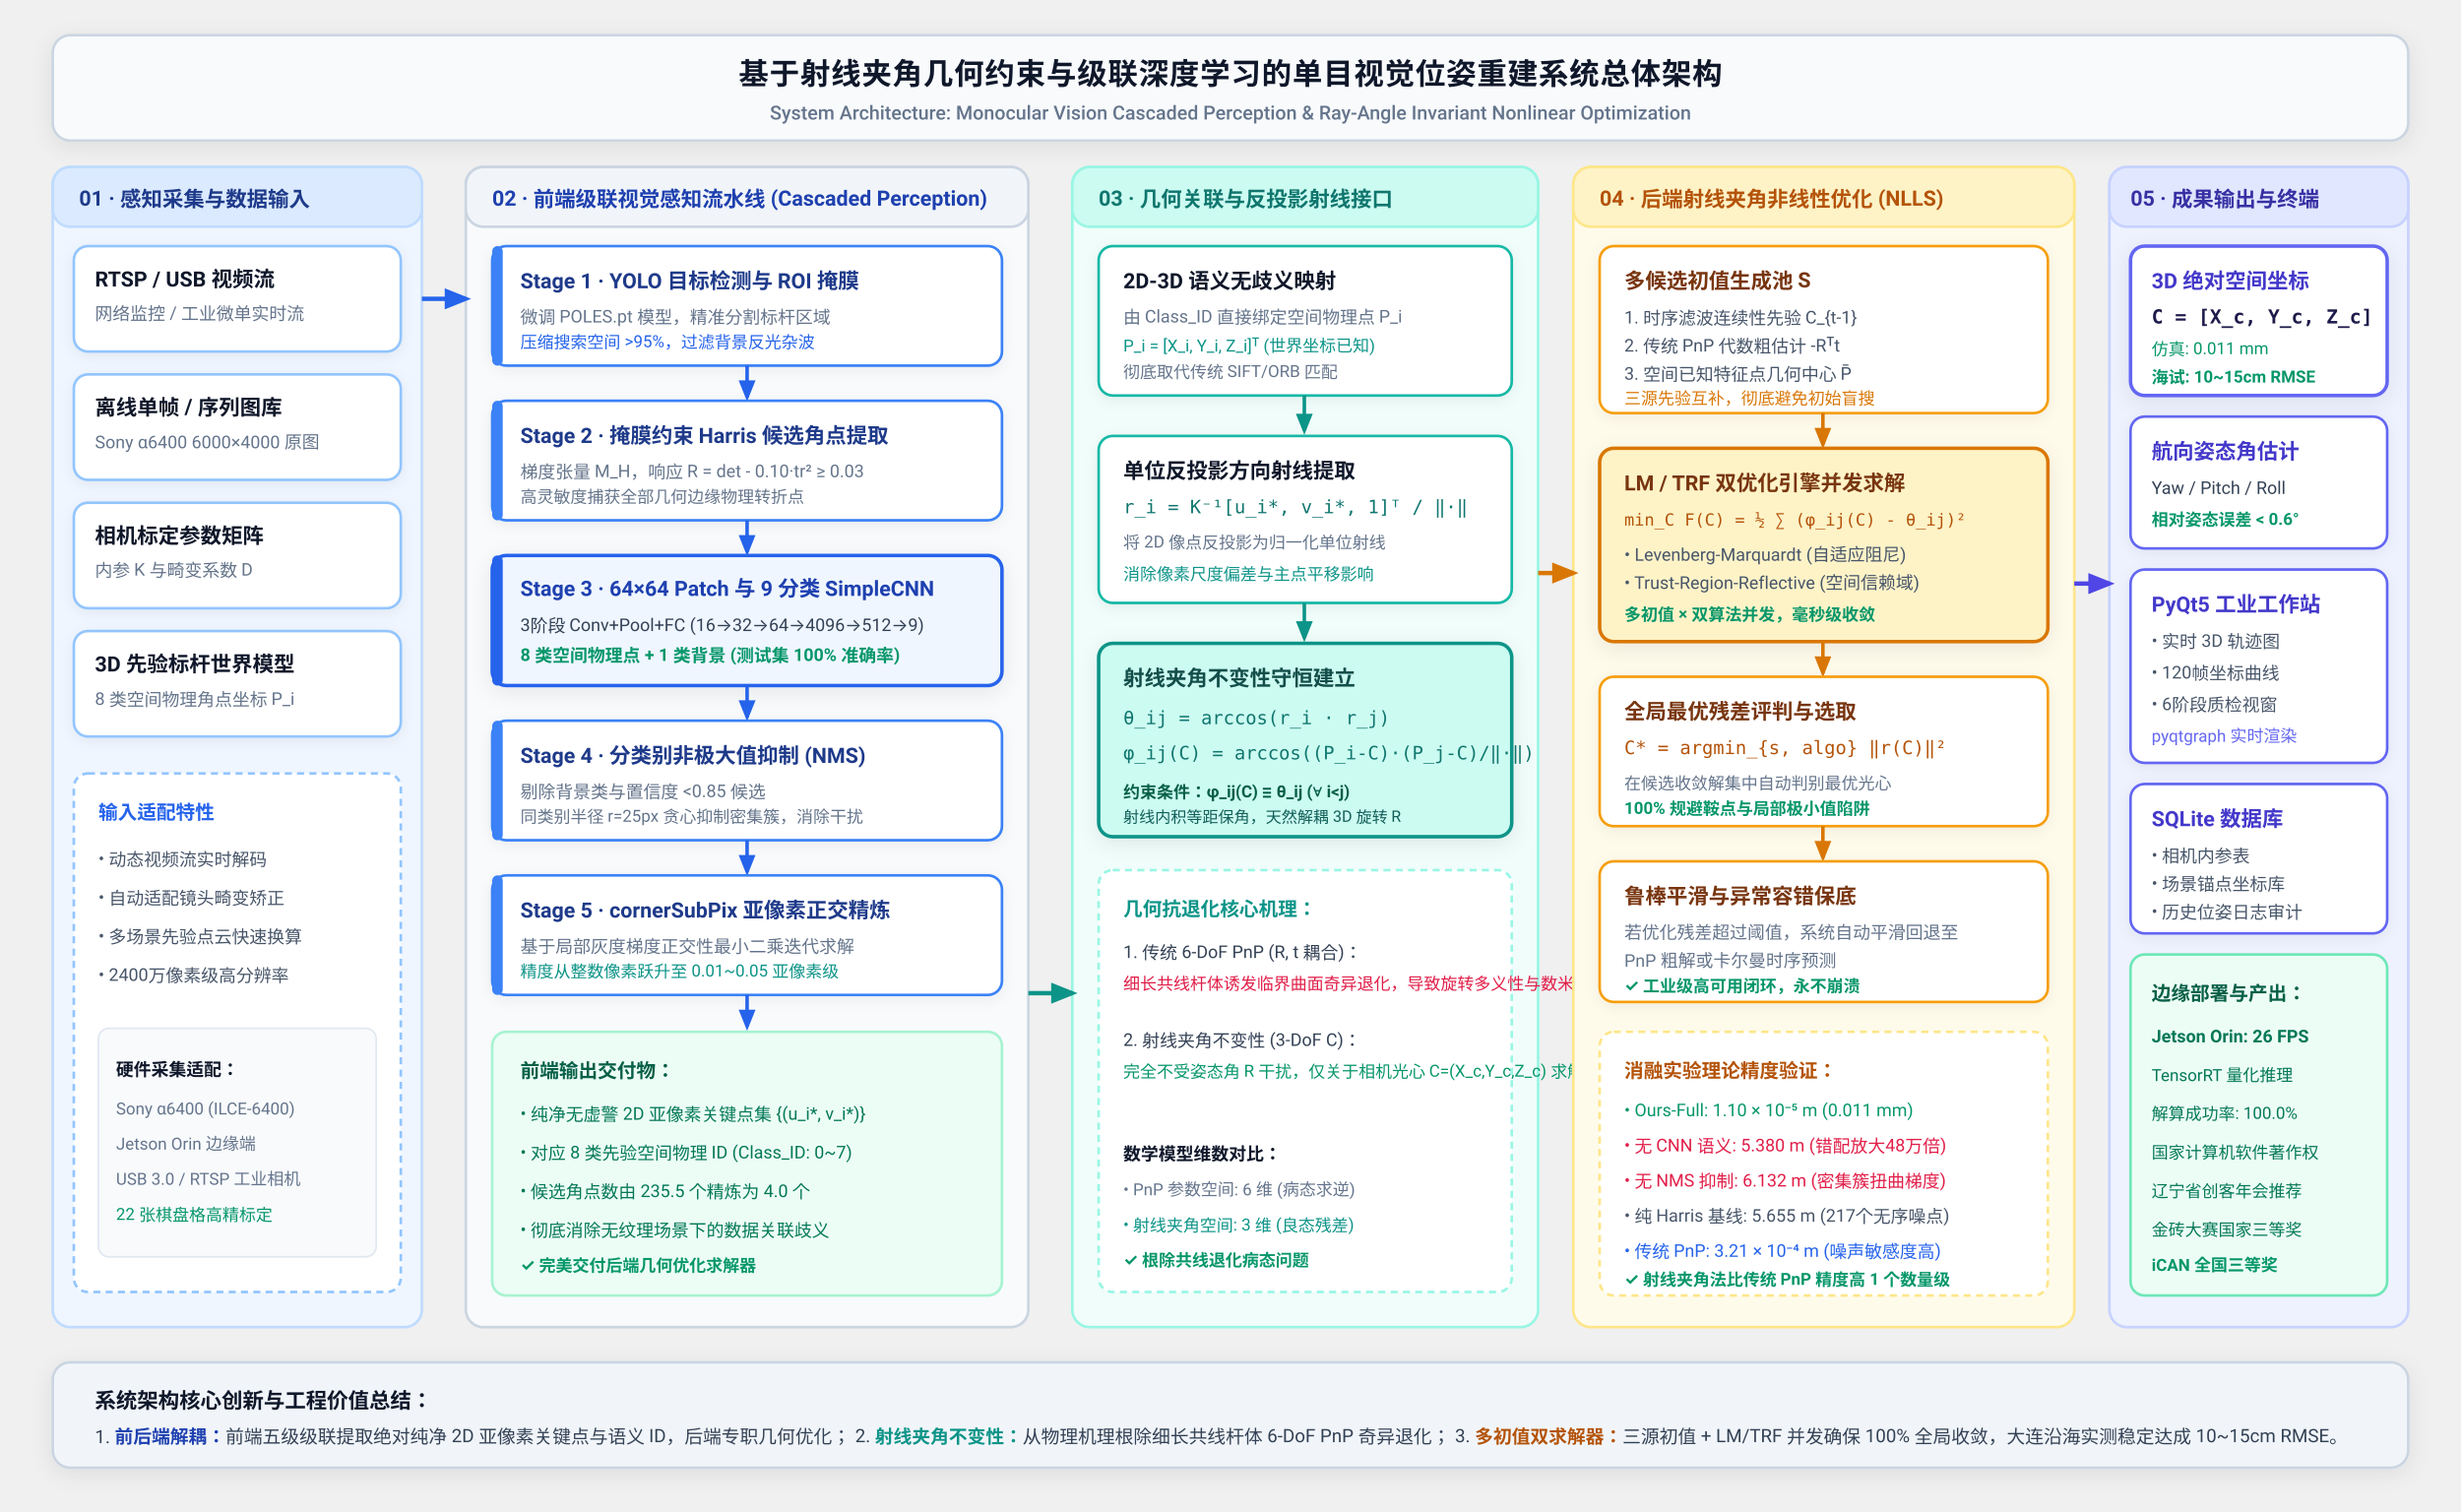
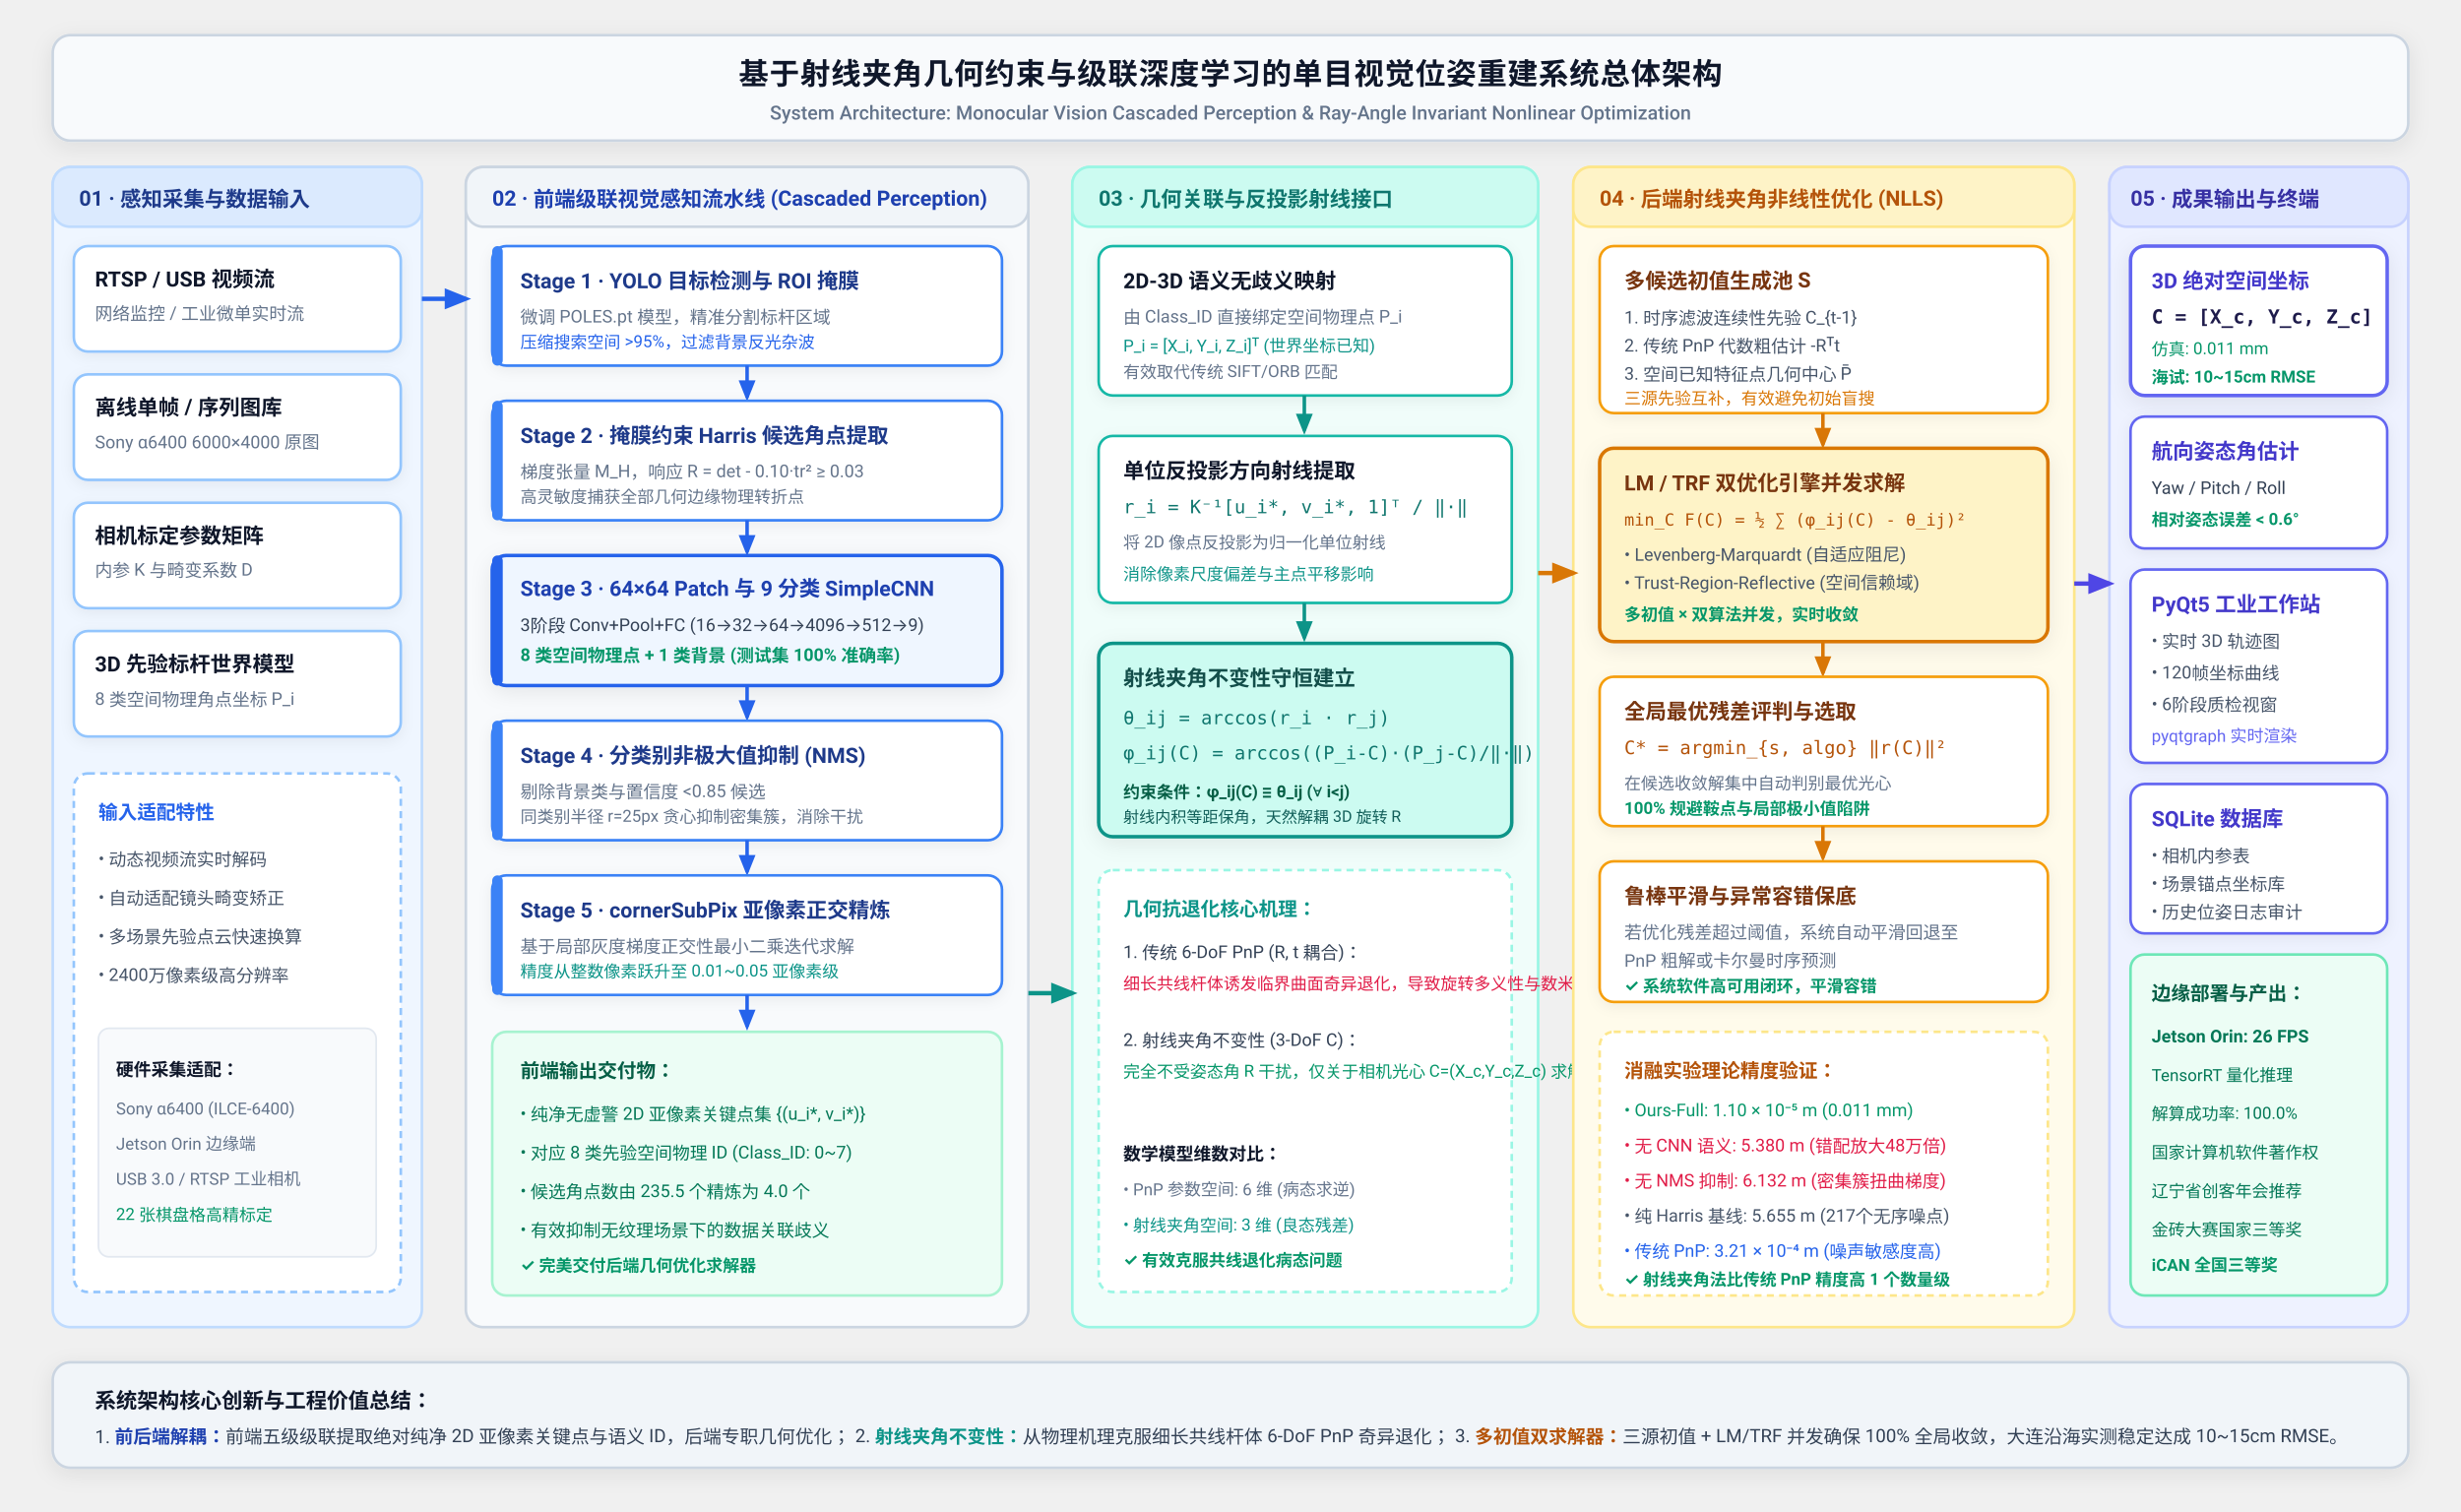
<svg xmlns="http://www.w3.org/2000/svg" viewBox="0 0 1400 860" width="100%" height="100%" style="background:#ffffff; font-family:-apple-system, BlinkMacSystemFont, 'Segoe UI', Roboto, 'Helvetica Neue', 'PingFang SC', 'Microsoft YaHei', sans-serif;">
  <defs>
    <filter id="card-shadow" x="-5%" y="-5%" width="110%" height="115%" filterUnits="userSpaceOnUse">
      <feDropShadow dx="0" dy="2" stdDeviation="4" flood-color="#0f172a" flood-opacity="0.06" />
    </filter>
    <filter id="hero-shadow" x="-3%" y="-5%" width="106%" height="115%" filterUnits="userSpaceOnUse">
      <feDropShadow dx="0" dy="3" stdDeviation="6" flood-color="#0f172a" flood-opacity="0.08" />
    </filter>
    <linearGradient id="primary-grad" x1="0%" y1="0%" x2="100%" y2="100%">
      <stop offset="0%" stop-color="#1E40AF" />
      <stop offset="100%" stop-color="#3B82F6" />
    </linearGradient>
    <linearGradient id="teal-grad" x1="0%" y1="0%" x2="100%" y2="100%">
      <stop offset="0%" stop-color="#0F766E" />
      <stop offset="100%" stop-color="#14B8A6" />
    </linearGradient>
    <linearGradient id="amber-grad" x1="0%" y1="0%" x2="100%" y2="100%">
      <stop offset="0%" stop-color="#B45309" />
      <stop offset="100%" stop-color="#F59E0B" />
    </linearGradient>
    <linearGradient id="indigo-grad" x1="0%" y1="0%" x2="100%" y2="100%">
      <stop offset="0%" stop-color="#3730A3" />
      <stop offset="100%" stop-color="#6366F1" />
    </linearGradient>
    <marker id="arrow-blue" viewBox="0 0 10 10" refX="8" refY="5" markerWidth="6" markerHeight="6" orient="auto-start-reverse">
      <path d="M 0 1 L 10 5 L 0 9 z" fill="#2563EB" />
    </marker>
    <marker id="arrow-teal" viewBox="0 0 10 10" refX="8" refY="5" markerWidth="6" markerHeight="6" orient="auto-start-reverse">
      <path d="M 0 1 L 10 5 L 0 9 z" fill="#0D9488" />
    </marker>
    <marker id="arrow-amber" viewBox="0 0 10 10" refX="8" refY="5" markerWidth="6" markerHeight="6" orient="auto-start-reverse">
      <path d="M 0 1 L 10 5 L 0 9 z" fill="#D97706" />
    </marker>
    <marker id="arrow-indigo" viewBox="0 0 10 10" refX="8" refY="5" markerWidth="6" markerHeight="6" orient="auto-start-reverse">
      <path d="M 0 1 L 10 5 L 0 9 z" fill="#4F46E5" />
    </marker>
  </defs>
  <g transform="translate(30, 20)">
    <rect width="1340" height="60" rx="10" fill="#F8FAFC" stroke="#CBD5E1" stroke-width="1.5" filter="url(#hero-shadow)" />
    <text x="670" y="28" font-size="17" font-weight="700" fill="#0F172A" text-anchor="middle" letter-spacing="0.5">基于射线夹角几何约束与级联深度学习的单目视觉位姿重建系统总体架构</text>
    <text x="670" y="48" font-size="11" font-weight="500" fill="#64748B" text-anchor="middle">System Architecture: Monocular Vision Cascaded Perception &amp; Ray-Angle Invariant Nonlinear Optimization</text>
  </g>
  <g transform="translate(30, 95)">
    <rect width="210" height="660" rx="10" fill="#EFF6FF" stroke="#BFDBFE" stroke-width="1.5" />
    <rect x="0" y="0" width="210" height="34" rx="10" fill="#DBEAFE" stroke="#BFDBFE" stroke-width="1.5" />
    <text x="15" y="22" font-size="12" font-weight="700" fill="#1E3A8A">01 · 感知采集与数据输入</text>
    <g transform="translate(12, 45)">
      <rect width="186" height="60" rx="8" fill="#FFFFFF" stroke="#93C5FD" stroke-width="1.5" filter="url(#card-shadow)" />
      <text x="12" y="23" font-size="12" font-weight="700" fill="#0F172A">RTSP / USB 视频流</text>
      <text x="12" y="42" font-size="10" fill="#64748B">网络监控 / 工业微单实时流</text>
    </g>
    <g transform="translate(12, 118)">
      <rect width="186" height="60" rx="8" fill="#FFFFFF" stroke="#93C5FD" stroke-width="1.5" filter="url(#card-shadow)" />
      <text x="12" y="23" font-size="12" font-weight="700" fill="#0F172A">离线单帧 / 序列图库</text>
      <text x="12" y="42" font-size="10" fill="#64748B">Sony α6400 6000×4000 原图</text>
    </g>
    <g transform="translate(12, 191)">
      <rect width="186" height="60" rx="8" fill="#FFFFFF" stroke="#93C5FD" stroke-width="1.5" filter="url(#card-shadow)" />
      <text x="12" y="23" font-size="12" font-weight="700" fill="#0F172A">相机标定参数矩阵</text>
      <text x="12" y="42" font-size="10" fill="#64748B">内参 K 与畸变系数 D</text>
    </g>
    <g transform="translate(12, 264)">
      <rect width="186" height="60" rx="8" fill="#FFFFFF" stroke="#93C5FD" stroke-width="1.5" filter="url(#card-shadow)" />
      <text x="12" y="23" font-size="12" font-weight="700" fill="#0F172A">3D 先验标杆世界模型</text>
      <text x="12" y="42" font-size="10" fill="#64748B">8 类空间物理角点坐标 P_i</text>
    </g>
    <g transform="translate(12, 345)">
      <rect width="186" height="295" rx="8" fill="#FFFFFF" stroke="#93C5FD" stroke-width="1.5" stroke-dasharray="4 3" />
      <text x="14" y="26" font-size="11" font-weight="700" fill="#2563EB">输入适配特性</text>
      <text x="14" y="52" font-size="10" fill="#475569">• 动态视频流实时解码</text>
      <text x="14" y="74" font-size="10" fill="#475569">• 自动适配镜头畸变矫正</text>
      <text x="14" y="96" font-size="10" fill="#475569">• 多场景先验点云快速换算</text>
      <text x="14" y="118" font-size="10" fill="#475569">• 2400万像素级高分辨率</text>
      <rect x="14" y="145" width="158" height="130" rx="6" fill="#F8FAFC" stroke="#E2E8F0" stroke-width="1" />
      <text x="24" y="172" font-size="10" font-weight="700" fill="#0F172A">硬件采集适配：</text>
      <text x="24" y="194" font-size="9.5" fill="#64748B">Sony α6400 (ILCE-6400)</text>
      <text x="24" y="214" font-size="9.5" fill="#64748B">Jetson Orin 边缘端</text>
      <text x="24" y="234" font-size="9.5" fill="#64748B">USB 3.0 / RTSP 工业相机</text>
      <text x="24" y="254" font-size="9.5" fill="#059669">22 张棋盘格高精标定</text>
    </g>
  </g>
  <g transform="translate(265, 95)">
    <rect width="320" height="660" rx="10" fill="#F8FAFC" stroke="#CBD5E1" stroke-width="1.5" />
    <rect x="0" y="0" width="320" height="34" rx="10" fill="#F1F5F9" stroke="#CBD5E1" stroke-width="1.5" />
    <text x="15" y="22" font-size="12" font-weight="700" fill="#1E40AF">02 · 前端级联视觉感知流水线 (Cascaded Perception)</text>
    <g transform="translate(15, 45)">
      <rect width="290" height="68" rx="8" fill="#FFFFFF" stroke="#3B82F6" stroke-width="1.5" filter="url(#card-shadow)" />
      <rect x="0" y="0" width="6" height="68" rx="3" fill="#3B82F6" />
      <text x="16" y="24" font-size="12" font-weight="700" fill="#1E3A8A">Stage 1 · YOLO 目标检测与 ROI 掩膜</text>
      <text x="16" y="44" font-size="10" fill="#64748B">微调 POLES.pt 模型，精准分割标杆区域</text>
      <text x="16" y="58" font-size="9.5" fill="#2563EB">压缩搜索空间 &gt;95%，过滤背景反光杂波</text>
    </g>
    <line x1="160" y1="113" x2="160" y2="131" stroke="#2563EB" stroke-width="2" marker-end="url(#arrow-blue)" />
    <g transform="translate(15, 133)">
      <rect width="290" height="68" rx="8" fill="#FFFFFF" stroke="#3B82F6" stroke-width="1.5" filter="url(#card-shadow)" />
      <rect x="0" y="0" width="6" height="68" rx="3" fill="#3B82F6" />
      <text x="16" y="24" font-size="12" font-weight="700" fill="#1E3A8A">Stage 2 · 掩膜约束 Harris 候选角点提取</text>
      <text x="16" y="44" font-size="10" fill="#64748B">梯度张量 M_H，响应 R = det - 0.10·tr² ≥ 0.03</text>
      <text x="16" y="58" font-size="9.5" fill="#64748B">高灵敏度捕获全部几何边缘物理转折点</text>
    </g>
    <line x1="160" y1="201" x2="160" y2="219" stroke="#2563EB" stroke-width="2" marker-end="url(#arrow-blue)" />
    <g transform="translate(15, 221)">
      <rect width="290" height="74" rx="8" fill="#EFF6FF" stroke="#2563EB" stroke-width="2" filter="url(#hero-shadow)" />
      <rect x="0" y="0" width="6" height="74" rx="3" fill="#2563EB" />
      <text x="16" y="23" font-size="12" font-weight="700" fill="#1E40AF">Stage 3 · 64×64 Patch 与 9 分类 SimpleCNN</text>
      <text x="16" y="43" font-size="10" fill="#334155">3阶段 Conv+Pool+FC (16→32→64→4096→512→9)</text>
      <text x="16" y="60" font-size="10" font-weight="700" fill="#059669">8 类空间物理点 + 1 类背景 (测试集 100% 准确率)</text>
    </g>
    <line x1="160" y1="295" x2="160" y2="313" stroke="#2563EB" stroke-width="2" marker-end="url(#arrow-blue)" />
    <g transform="translate(15, 315)">
      <rect width="290" height="68" rx="8" fill="#FFFFFF" stroke="#3B82F6" stroke-width="1.5" filter="url(#card-shadow)" />
      <rect x="0" y="0" width="6" height="68" rx="3" fill="#3B82F6" />
      <text x="16" y="24" font-size="12" font-weight="700" fill="#1E3A8A">Stage 4 · 分类别非极大值抑制 (NMS)</text>
      <text x="16" y="44" font-size="10" fill="#64748B">剔除背景类与置信度 &lt;0.85 候选</text>
      <text x="16" y="58" font-size="9.5" fill="#64748B">同类别半径 r=25px 贪心抑制密集簇，消除干扰</text>
    </g>
    <line x1="160" y1="383" x2="160" y2="401" stroke="#2563EB" stroke-width="2" marker-end="url(#arrow-blue)" />
    <g transform="translate(15, 403)">
      <rect width="290" height="68" rx="8" fill="#FFFFFF" stroke="#3B82F6" stroke-width="1.5" filter="url(#card-shadow)" />
      <rect x="0" y="0" width="6" height="68" rx="3" fill="#3B82F6" />
      <text x="16" y="24" font-size="12" font-weight="700" fill="#1E3A8A">Stage 5 · cornerSubPix 亚像素正交精炼</text>
      <text x="16" y="44" font-size="10" fill="#64748B">基于局部灰度梯度正交性最小二乘迭代求解</text>
      <text x="16" y="58" font-size="9.5" fill="#0D9488">精度从整数像素跃升至 0.01~0.05 亚像素级</text>
    </g>
    <line x1="160" y1="471" x2="160" y2="489" stroke="#2563EB" stroke-width="2" marker-end="url(#arrow-blue)" />
    <g transform="translate(15, 492)">
      <rect width="290" height="150" rx="8" fill="#ECFDF5" stroke="#A7F3D0" stroke-width="1.5" />
      <text x="16" y="26" font-size="11" font-weight="700" fill="#065F46">前端输出交付物：</text>
      <text x="16" y="50" font-size="10" fill="#047857">• 纯净无虚警 2D 亚像素关键点集 {(u_i*, v_i*)}</text>
      <text x="16" y="72" font-size="10" fill="#047857">• 对应 8 类先验空间物理 ID (Class_ID: 0~7)</text>
      <text x="16" y="94" font-size="10" fill="#047857">• 候选角点数由 235.5 个精炼为 4.0 个</text>
-       <text x="16" y="116" font-size="10" fill="#047857">• 彻底消除无纹理场景下的数据关联歧义</text>
+       <text x="16" y="116" font-size="10" fill="#047857">• 有效抑制无纹理场景下的数据关联歧义</text>
      <text x="16" y="136" font-size="9.5" font-weight="700" fill="#059669">✓ 完美交付后端几何优化求解器</text>
    </g>
  </g>
  <g transform="translate(610, 95)">
    <rect width="265" height="660" rx="10" fill="#F0FDFA" stroke="#99F6E4" stroke-width="1.5" />
    <rect x="0" y="0" width="265" height="34" rx="10" fill="#CCFBF1" stroke="#99F6E4" stroke-width="1.5" />
    <text x="15" y="22" font-size="12" font-weight="700" fill="#0F766E">03 · 几何关联与反投影射线接口</text>
    <g transform="translate(15, 45)">
      <rect width="235" height="85" rx="8" fill="#FFFFFF" stroke="#14B8A6" stroke-width="1.5" filter="url(#card-shadow)" />
      <text x="14" y="24" font-size="12" font-weight="700" fill="#0F172A">2D-3D 语义无歧义映射</text>
      <text x="14" y="44" font-size="10" fill="#64748B">由 Class_ID 直接绑定空间物理点 P_i</text>
      <text x="14" y="60" font-size="9.5" fill="#0D9488">P_i = [X_i, Y_i, Z_i]ᵀ (世界坐标已知)</text>
-       <text x="14" y="75" font-size="9.5" fill="#64748B">彻底取代传统 SIFT/ORB 匹配</text>
+       <text x="14" y="75" font-size="9.5" fill="#64748B">有效取代传统 SIFT/ORB 匹配</text>
    </g>
    <line x1="132" y1="130" x2="132" y2="150" stroke="#0D9488" stroke-width="2" marker-end="url(#arrow-teal)" />
    <g transform="translate(15, 153)">
      <rect width="235" height="95" rx="8" fill="#FFFFFF" stroke="#14B8A6" stroke-width="1.5" filter="url(#card-shadow)" />
      <text x="14" y="24" font-size="12" font-weight="700" fill="#0F172A">单位反投影方向射线提取</text>
      <text x="14" y="44" font-size="10.5" font-family="monospace" fill="#0F766E">r_i = K⁻¹[u_i*, v_i*, 1]ᵀ / ‖·‖</text>
      <text x="14" y="64" font-size="9.5" fill="#64748B">将 2D 像点反投影为归一化单位射线</text>
      <text x="14" y="82" font-size="9.5" fill="#0D9488">消除像素尺度偏差与主点平移影响</text>
    </g>
    <line x1="132" y1="248" x2="132" y2="268" stroke="#0D9488" stroke-width="2" marker-end="url(#arrow-teal)" />
    <g transform="translate(15, 271)">
      <rect width="235" height="110" rx="8" fill="#CCFBF1" stroke="#0D9488" stroke-width="2" filter="url(#hero-shadow)" />
      <text x="14" y="24" font-size="12" font-weight="700" fill="#134E4A">射线夹角不变性守恒建立</text>
      <text x="14" y="46" font-size="10.5" font-family="monospace" fill="#0F766E">θ_ij = arccos(r_i · r_j)</text>
      <text x="14" y="66" font-size="10.5" font-family="monospace" fill="#0F766E">φ_ij(C) = arccos((P_i-C)·(P_j-C)/‖·‖)</text>
      <text x="14" y="88" font-size="9.5" font-weight="700" fill="#065F46">约束条件：φ_ij(C) ≡ θ_ij (∀ i&lt;j)</text>
      <text x="14" y="102" font-size="9" fill="#115E59">射线内积等距保角，天然解耦 3D 旋转 R</text>
    </g>
    <g transform="translate(15, 400)">
      <rect width="235" height="240" rx="8" fill="#FFFFFF" stroke="#99F6E4" stroke-width="1.5" stroke-dasharray="4 3" />
      <text x="14" y="26" font-size="11" font-weight="700" fill="#0D9488">几何抗退化核心机理：</text>
      <text x="14" y="50" font-size="10" fill="#334155">1. 传统 6-DoF PnP (R, t 耦合)：</text>
      <text x="14" y="68" font-size="9.5" fill="#E11D48">细长共线杆体诱发临界曲面奇异退化，导致旋转多义性与数米级漂移。</text>
      <text x="14" y="100" font-size="10" fill="#334155">2. 射线夹角不变性 (3-DoF C)：</text>
      <text x="14" y="118" font-size="9.5" fill="#059669">完全不受姿态角 R 干扰，仅关于相机光心 C=(X_c,Y_c,Z_c) 求解，优化曲面凸性极佳。</text>
      <text x="14" y="165" font-size="10" font-weight="700" fill="#0F172A">数学模型维数对比：</text>
      <text x="14" y="185" font-size="9.5" fill="#64748B">• PnP 参数空间: 6 维 (病态求逆)</text>
      <text x="14" y="205" font-size="9.5" fill="#0D9488">• 射线夹角空间: 3 维 (良态残差)</text>
-       <text x="14" y="225" font-size="9.5" font-weight="700" fill="#059669">✓ 根除共线退化病态问题</text>
+       <text x="14" y="225" font-size="9.5" font-weight="700" fill="#059669">✓ 有效克服共线退化病态问题</text>
    </g>
  </g>
  <g transform="translate(895, 95)">
    <rect width="285" height="660" rx="10" fill="#FFFBEB" stroke="#FDE68A" stroke-width="1.5" />
    <rect x="0" y="0" width="285" height="34" rx="10" fill="#FEF3C7" stroke="#FDE68A" stroke-width="1.5" />
    <text x="15" y="22" font-size="12" font-weight="700" fill="#B45309">04 · 后端射线夹角非线性优化 (NLLS)</text>
    <g transform="translate(15, 45)">
      <rect width="255" height="95" rx="8" fill="#FFFFFF" stroke="#F59E0B" stroke-width="1.5" filter="url(#card-shadow)" />
      <text x="14" y="24" font-size="12" font-weight="700" fill="#78350F">多候选初值生成池 S</text>
      <text x="14" y="44" font-size="10" fill="#475569">1. 时序滤波连续性先验 C_{t-1}</text>
      <text x="14" y="60" font-size="10" fill="#475569">2. 传统 PnP 代数粗估计 -Rᵀt</text>
      <text x="14" y="76" font-size="10" fill="#475569">3. 空间已知特征点几何中心 P̄</text>
-       <text x="14" y="90" font-size="9.5" fill="#D97706">三源先验互补，彻底避免初始盲搜</text>
+       <text x="14" y="90" font-size="9.5" fill="#D97706">三源先验互补，有效避免初始盲搜</text>
    </g>
    <line x1="142" y1="140" x2="142" y2="158" stroke="#D97706" stroke-width="2" marker-end="url(#arrow-amber)" />
    <g transform="translate(15, 160)">
      <rect width="255" height="110" rx="8" fill="#FEF3C7" stroke="#D97706" stroke-width="2" filter="url(#hero-shadow)" />
      <text x="14" y="24" font-size="12" font-weight="700" fill="#78350F">LM / TRF 双优化引擎并发求解</text>
      <text x="14" y="44" font-size="9.5" font-family="monospace" fill="#B45309">min_C F(C) = ½ ∑ (φ_ij(C) - θ_ij)²</text>
      <text x="14" y="64" font-size="10" fill="#475569">• Levenberg-Marquardt (自适应阻尼)</text>
      <text x="14" y="80" font-size="10" fill="#475569">• Trust-Region-Reflective (空间信赖域)</text>
-       <text x="14" y="98" font-size="9.5" font-weight="700" fill="#059669">多初值 × 双算法并发，毫秒级收敛</text>
+       <text x="14" y="98" font-size="9.5" font-weight="700" fill="#059669">多初值 × 双算法并发，实时收敛</text>
    </g>
    <line x1="142" y1="270" x2="142" y2="288" stroke="#D97706" stroke-width="2" marker-end="url(#arrow-amber)" />
    <g transform="translate(15, 290)">
      <rect width="255" height="85" rx="8" fill="#FFFFFF" stroke="#F59E0B" stroke-width="1.5" filter="url(#card-shadow)" />
      <text x="14" y="24" font-size="12" font-weight="700" fill="#78350F">全局最优残差评判与选取</text>
      <text x="14" y="44" font-size="10.5" font-family="monospace" fill="#B45309">C* = argmin_{s, algo} ‖r(C)‖²</text>
      <text x="14" y="64" font-size="9.5" fill="#64748B">在候选收敛解集中自动判别最优光心</text>
      <text x="14" y="78" font-size="9.5" font-weight="700" fill="#059669">100% 规避鞍点与局部极小值陷阱</text>
    </g>
    <line x1="142" y1="375" x2="142" y2="393" stroke="#D97706" stroke-width="2" marker-end="url(#arrow-amber)" />
    <g transform="translate(15, 395)">
      <rect width="255" height="80" rx="8" fill="#FFFFFF" stroke="#F59E0B" stroke-width="1.5" filter="url(#card-shadow)" />
      <text x="14" y="24" font-size="12" font-weight="700" fill="#78350F">鲁棒平滑与异常容错保底</text>
      <text x="14" y="44" font-size="10" fill="#64748B">若优化残差超过阈值，系统自动平滑回退至</text>
      <text x="14" y="60" font-size="10" fill="#64748B">PnP 粗解或卡尔曼时序预测</text>
-       <text x="14" y="74" font-size="9.5" font-weight="700" fill="#059669">✓ 工业级高可用闭环，永不崩溃</text>
+       <text x="14" y="74" font-size="9.5" font-weight="700" fill="#059669">✓ 系统软件高可用闭环，平滑容错</text>
    </g>
    <g transform="translate(15, 492)">
      <rect width="255" height="150" rx="8" fill="#FFFFFF" stroke="#FDE68A" stroke-width="1.5" stroke-dasharray="4 3" />
      <text x="14" y="26" font-size="11" font-weight="700" fill="#B45309">消融实验理论精度验证：</text>
      <text x="14" y="48" font-size="10" fill="#059669">• Ours-Full: 1.10 × 10⁻⁵ m (0.011 mm)</text>
      <text x="14" y="68" font-size="10" fill="#E11D48">• 无 CNN 语义: 5.380 m (错配放大48万倍)</text>
      <text x="14" y="88" font-size="10" fill="#E11D48">• 无 NMS 抑制: 6.132 m (密集簇扭曲梯度)</text>
      <text x="14" y="108" font-size="10" fill="#475569">• 纯 Harris 基线: 5.655 m (217个无序噪点)</text>
      <text x="14" y="128" font-size="10" fill="#2563EB">• 传统 PnP: 3.21 × 10⁻⁴ m (噪声敏感度高)</text>
      <text x="14" y="144" font-size="9.5" font-weight="700" fill="#059669">✓ 射线夹角法比传统 PnP 精度高 1 个数量级</text>
    </g>
  </g>
  <g transform="translate(1200, 95)">
    <rect width="170" height="660" rx="10" fill="#EEF2FF" stroke="#C7D2FE" stroke-width="1.5" />
    <rect x="0" y="0" width="170" height="34" rx="10" fill="#E0E7FF" stroke="#C7D2FE" stroke-width="1.5" />
    <text x="12" y="22" font-size="12" font-weight="700" fill="#3730A3">05 · 成果输出与终端</text>
    <g transform="translate(12, 45)">
      <rect width="146" height="85" rx="8" fill="#FFFFFF" stroke="#6366F1" stroke-width="2" filter="url(#hero-shadow)" />
      <text x="12" y="24" font-size="12" font-weight="700" fill="#4338CA">3D 绝对空间坐标</text>
      <text x="12" y="44" font-size="11" font-family="monospace" font-weight="700" fill="#1E1B4B">C = [X_c, Y_c, Z_c]</text>
      <text x="12" y="62" font-size="9.5" fill="#059669">仿真: 0.011 mm</text>
      <text x="12" y="78" font-size="9.5" font-weight="700" fill="#059669">海试: 10~15cm RMSE</text>
    </g>
    <g transform="translate(12, 142)">
      <rect width="146" height="75" rx="8" fill="#FFFFFF" stroke="#6366F1" stroke-width="1.5" filter="url(#card-shadow)" />
      <text x="12" y="24" font-size="12" font-weight="700" fill="#4338CA">航向姿态角估计</text>
      <text x="12" y="44" font-size="10" fill="#334155">Yaw / Pitch / Roll</text>
      <text x="12" y="62" font-size="9.5" font-weight="700" fill="#059669">相对姿态误差 &lt; 0.6°</text>
    </g>
    <g transform="translate(12, 229)">
      <rect width="146" height="110" rx="8" fill="#FFFFFF" stroke="#6366F1" stroke-width="1.5" filter="url(#card-shadow)" />
      <text x="12" y="24" font-size="12" font-weight="700" fill="#4338CA">PyQt5 工业工作站</text>
      <text x="12" y="44" font-size="10" fill="#475569">• 实时 3D 轨迹图</text>
      <text x="12" y="62" font-size="10" fill="#475569">• 120帧坐标曲线</text>
      <text x="12" y="80" font-size="10" fill="#475569">• 6阶段质检视窗</text>
      <text x="12" y="98" font-size="9.5" fill="#6366F1">pyqtgraph 实时渲染</text>
    </g>
    <g transform="translate(12, 351)">
      <rect width="146" height="85" rx="8" fill="#FFFFFF" stroke="#6366F1" stroke-width="1.5" filter="url(#card-shadow)" />
      <text x="12" y="24" font-size="12" font-weight="700" fill="#4338CA">SQLite 数据库</text>
      <text x="12" y="44" font-size="10" fill="#475569">• 相机内参表</text>
      <text x="12" y="60" font-size="10" fill="#475569">• 场景锚点坐标库</text>
      <text x="12" y="76" font-size="10" fill="#475569">• 历史位姿日志审计</text>
    </g>
    <g transform="translate(12, 448)">
      <rect width="146" height="194" rx="8" fill="#ECFDF5" stroke="#6EE7B7" stroke-width="1.5" />
      <text x="12" y="26" font-size="11" font-weight="700" fill="#065F46">边缘部署与产出：</text>
      <text x="12" y="50" font-size="10" font-weight="700" fill="#047857">Jetson Orin: 26 FPS</text>
      <text x="12" y="72" font-size="9.5" fill="#047857">TensorRT 量化推理</text>
      <text x="12" y="94" font-size="9.5" fill="#047857">解算成功率: 100.0%</text>
      <text x="12" y="116" font-size="9.5" fill="#047857">国家计算机软件著作权</text>
      <text x="12" y="138" font-size="9.5" fill="#047857">辽宁省创客年会推荐</text>
      <text x="12" y="160" font-size="9.5" fill="#047857">金砖大赛国家三等奖</text>
      <text x="12" y="180" font-size="9.5" font-weight="700" fill="#059669">iCAN 全国三等奖</text>
    </g>
  </g>
  <path d="M 240 170 L 265 170" fill="none" stroke="#2563EB" stroke-width="2.5" marker-end="url(#arrow-blue)" />
  <path d="M 585 565 L 610 565" fill="none" stroke="#0D9488" stroke-width="2.5" marker-end="url(#arrow-teal)" />
  <path d="M 875 326 L 895 326" fill="none" stroke="#D97706" stroke-width="2.5" marker-end="url(#arrow-amber)" />
  <path d="M 1180 332 L 1200 332" fill="none" stroke="#4F46E5" stroke-width="2.5" marker-end="url(#arrow-indigo)" />
  <g transform="translate(30, 775)">
    <rect width="1340" height="60" rx="10" fill="#F1F5F9" stroke="#CBD5E1" stroke-width="1.5" filter="url(#hero-shadow)" />
    <text x="24" y="26" font-size="12" font-weight="700" fill="#0F172A">系统架构核心创新与工程价值总结：</text>
-     <text x="24" y="46" font-size="10.5" fill="#334155">1. <tspan font-weight="700" fill="#1E40AF">前后端解耦：</tspan>前端五级级联提取绝对纯净 2D 亚像素关键点与语义 ID，后端专职几何优化； 2. <tspan font-weight="700" fill="#0D9488">射线夹角不变性：</tspan>从物理机理根除细长共线杆体 6-DoF PnP 奇异退化； 3. <tspan font-weight="700" fill="#B45309">多初值双求解器：</tspan>三源初值 + LM/TRF 并发确保 100% 全局收敛，大连沿海实测稳定达成 10~15cm RMSE。</text>
+     <text x="24" y="46" font-size="10.5" fill="#334155">1. <tspan font-weight="700" fill="#1E40AF">前后端解耦：</tspan>前端五级级联提取绝对纯净 2D 亚像素关键点与语义 ID，后端专职几何优化； 2. <tspan font-weight="700" fill="#0D9488">射线夹角不变性：</tspan>从物理机理克服细长共线杆体 6-DoF PnP 奇异退化； 3. <tspan font-weight="700" fill="#B45309">多初值双求解器：</tspan>三源初值 + LM/TRF 并发确保 100% 全局收敛，大连沿海实测稳定达成 10~15cm RMSE。</text>
  </g>
</svg>
